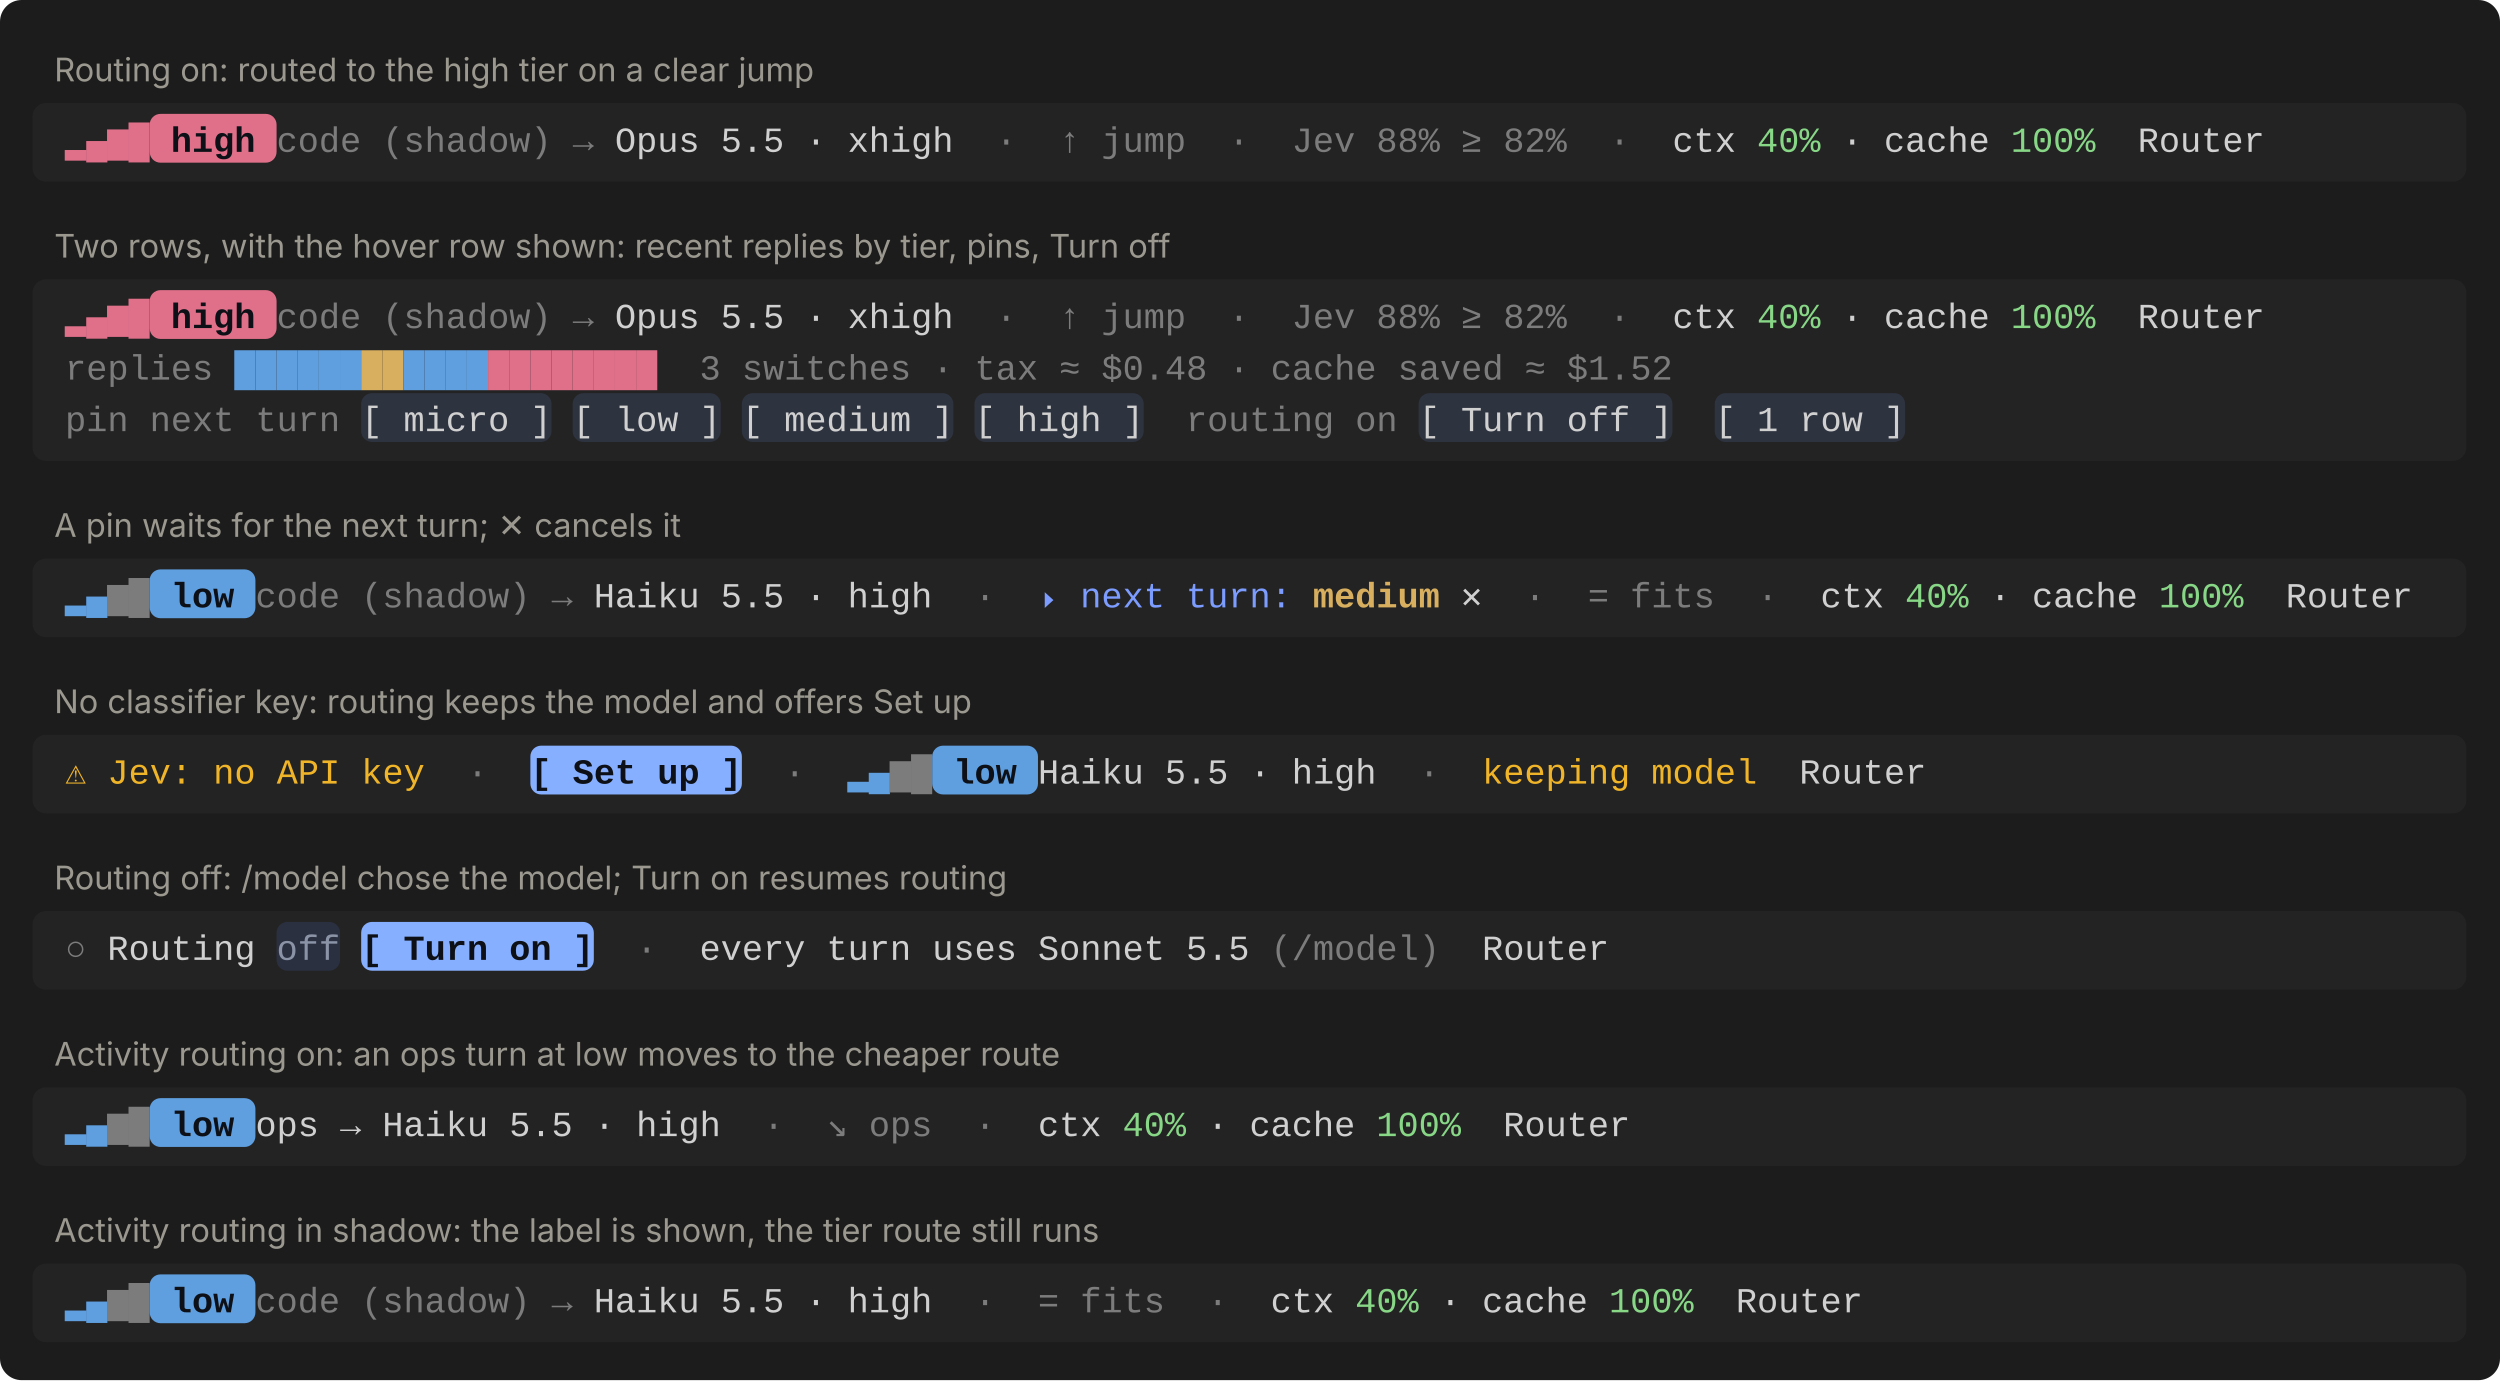
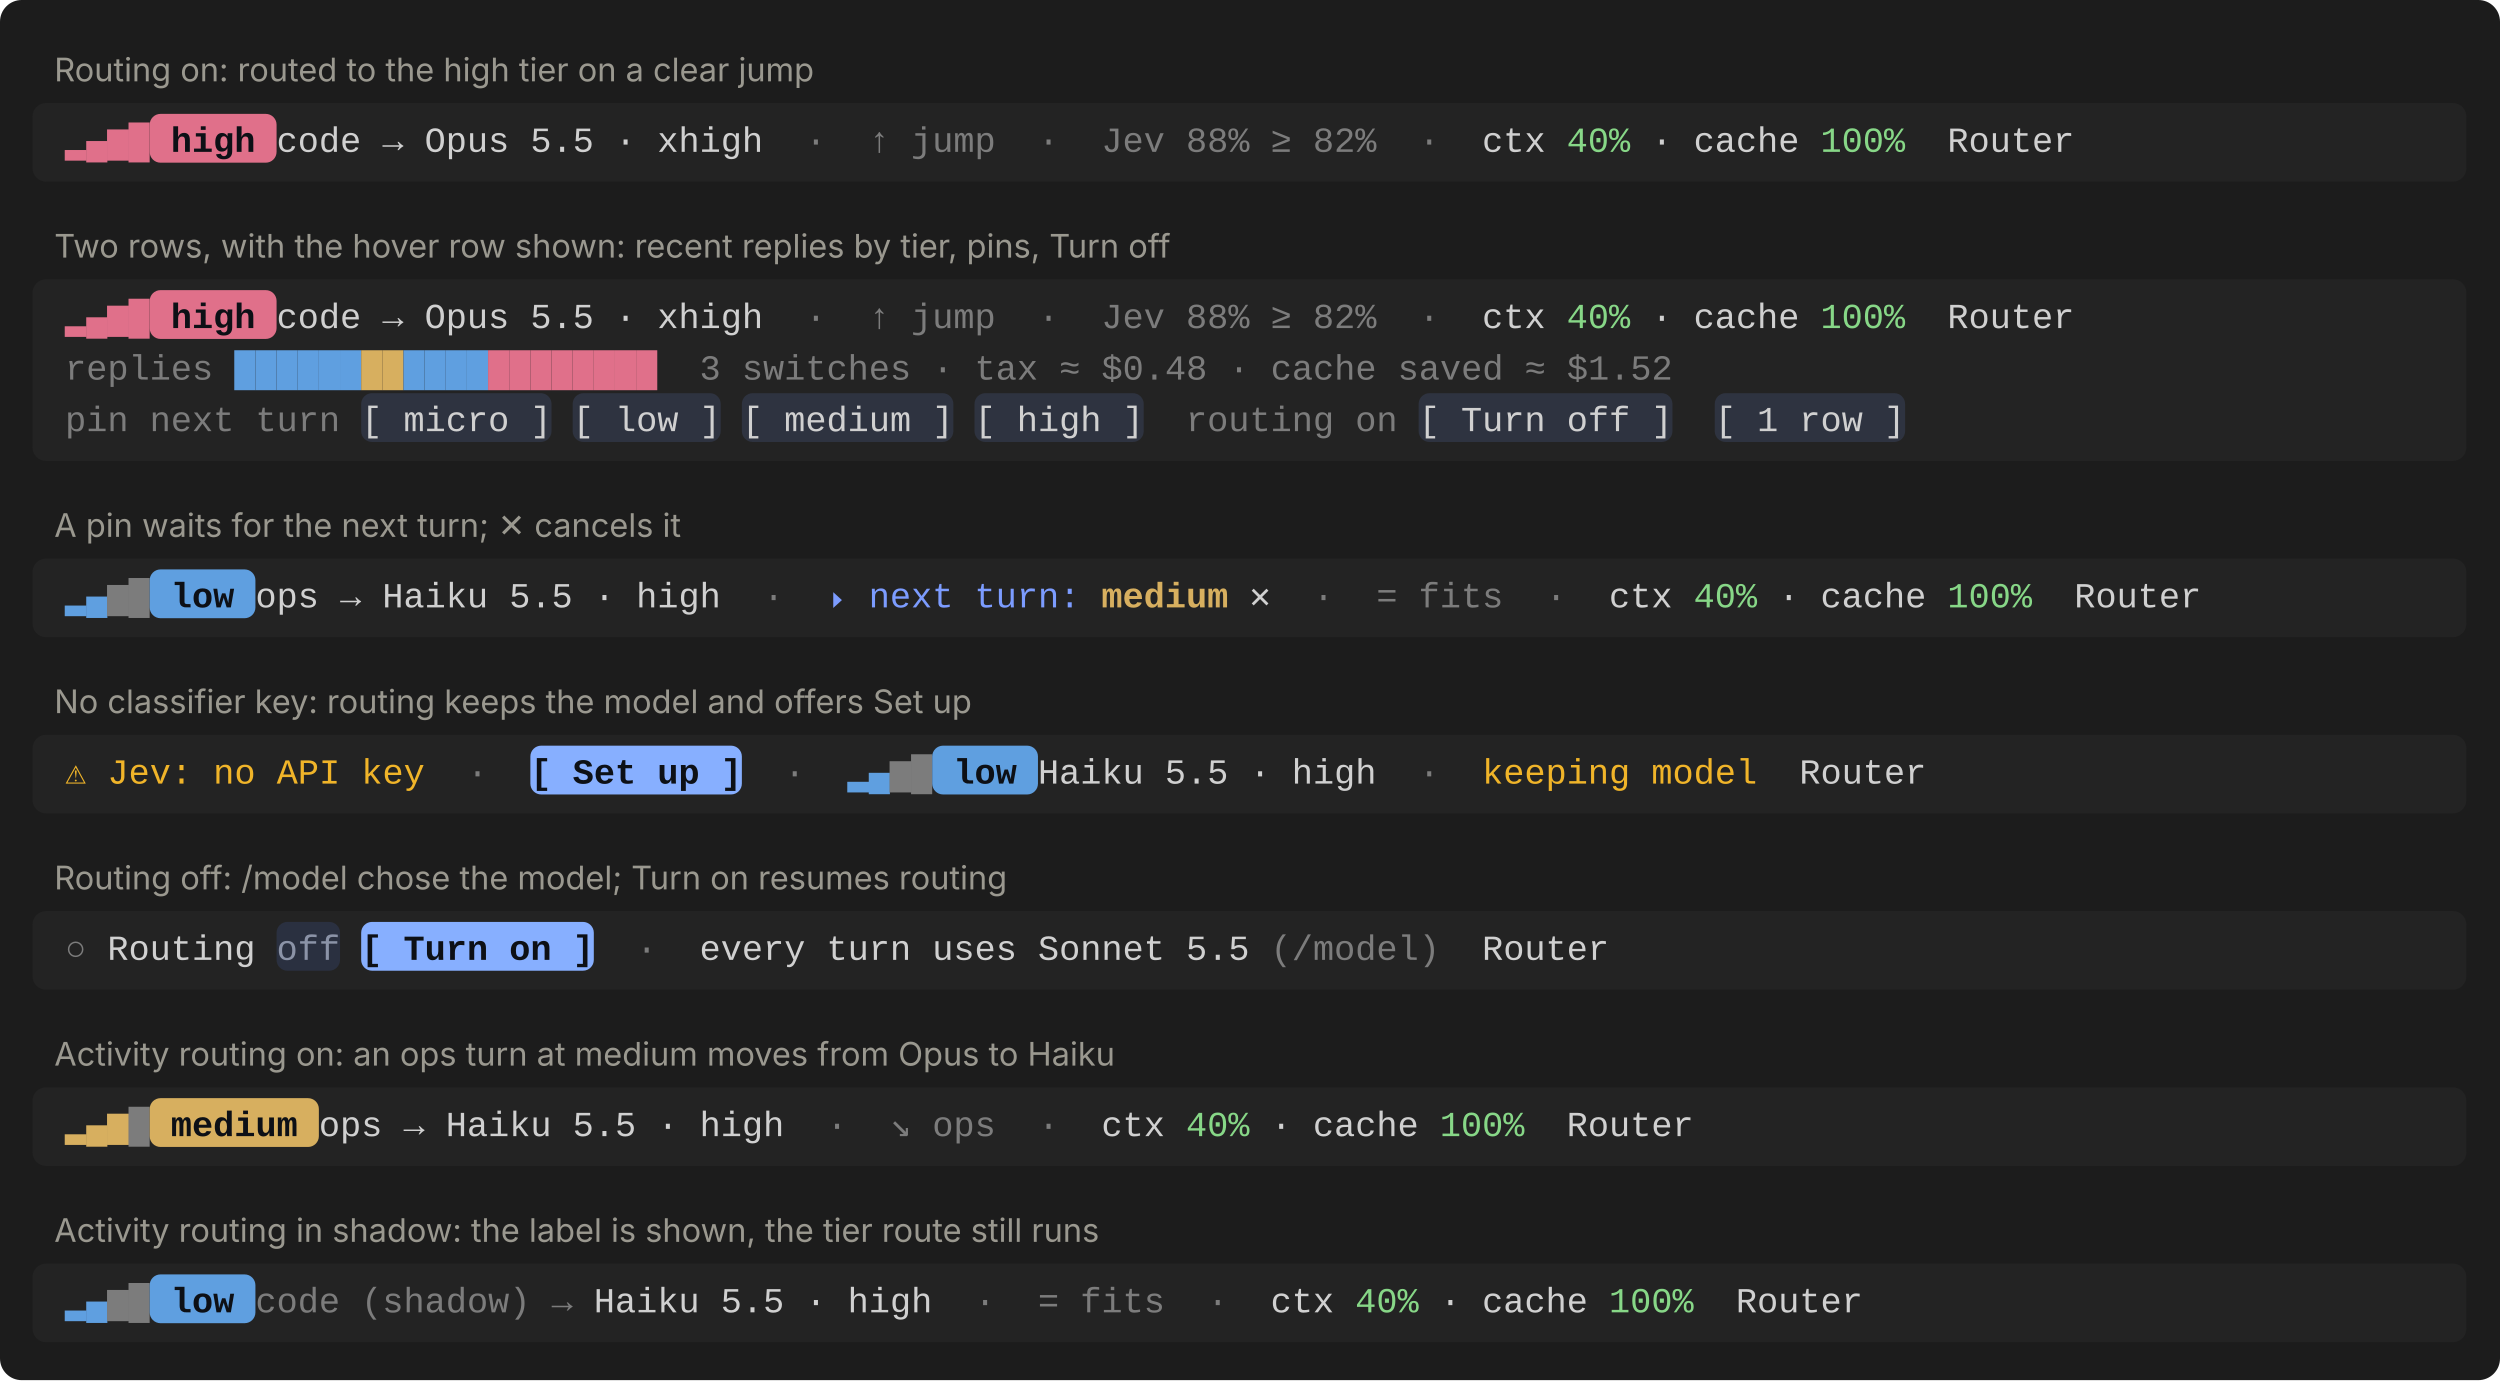
<svg xmlns="http://www.w3.org/2000/svg" viewBox="0 0 922 509" role="img" aria-labelledby="title desc">
  <style>
    text { font-family: ui-monospace, SFMono-Regular, Menlo, Consolas, 'Liberation Mono', monospace; font-size: 13px; }
    .cap { font-family: system-ui, -apple-system, 'Segoe UI', sans-serif; font-size: 12px; fill: #9a988f; }
  </style>
  <rect width="922" height="509" rx="8" fill="#1c1c1c" />
  <text class="cap" x="20" y="30">Routing on: routed to the high tier on a clear jump</text>
  <rect x="12" y="38" width="897.6" height="29" rx="5" fill="#232323" />
  <text x="24.0" y="56" fill="#e0708a" xml:space="preserve">▂</text>
  <text x="31.8" y="56" fill="#e0708a" xml:space="preserve">▄</text>
  <text x="39.6" y="56" fill="#e0708a" xml:space="preserve">▆</text>
  <text x="47.4" y="56" fill="#e0708a" xml:space="preserve">█</text>
  <rect x="55.2" y="42" width="46.8" height="18" rx="4" fill="#e0708a" />
  <text x="55.2" y="56" fill="#0d1016" font-weight="700" xml:space="preserve"> high </text>
-   <text x="102.0" y="56" fill="#7c7c7c" xml:space="preserve">code (shadow) → </text>
-   <text x="226.8" y="56" fill="#d0d0d0" xml:space="preserve">Opus 5.5 · xhigh</text>
-   <text x="351.6" y="56" fill="#7c7c7c" xml:space="preserve">  ·  </text>
-   <text x="390.6" y="56" fill="#7c7c7c" xml:space="preserve">↑ jump</text>
-   <text x="437.4" y="56" fill="#7c7c7c" xml:space="preserve">  ·  </text>
-   <text x="476.4" y="56" fill="#7c7c7c" xml:space="preserve">Jev 88% ≥ 82%</text>
-   <text x="577.8" y="56" fill="#7c7c7c" xml:space="preserve">  ·  </text>
-   <text x="616.8" y="56" fill="#d0d0d0" xml:space="preserve">ctx </text>
-   <text x="648.0" y="56" fill="#87d787" xml:space="preserve">40%</text>
-   <text x="671.4" y="56" fill="#d0d0d0" xml:space="preserve"> · cache </text>
-   <text x="741.6" y="56" fill="#87d787" xml:space="preserve">100%</text>
-   <text x="788.4" y="56" fill="#d0d0d0" xml:space="preserve">Router</text>
+   <text x="102.0" y="56" fill="#d0d0d0" xml:space="preserve">code → </text>
+   <text x="156.6" y="56" fill="#d0d0d0" xml:space="preserve">Opus 5.5 · xhigh</text>
+   <text x="281.4" y="56" fill="#7c7c7c" xml:space="preserve">  ·  </text>
+   <text x="320.4" y="56" fill="#7c7c7c" xml:space="preserve">↑ jump</text>
+   <text x="367.2" y="56" fill="#7c7c7c" xml:space="preserve">  ·  </text>
+   <text x="406.2" y="56" fill="#7c7c7c" xml:space="preserve">Jev 88% ≥ 82%</text>
+   <text x="507.6" y="56" fill="#7c7c7c" xml:space="preserve">  ·  </text>
+   <text x="546.6" y="56" fill="#d0d0d0" xml:space="preserve">ctx </text>
+   <text x="577.8" y="56" fill="#87d787" xml:space="preserve">40%</text>
+   <text x="601.2" y="56" fill="#d0d0d0" xml:space="preserve"> · cache </text>
+   <text x="671.4" y="56" fill="#87d787" xml:space="preserve">100%</text>
+   <text x="718.2" y="56" fill="#d0d0d0" xml:space="preserve">Router</text>
  <text class="cap" x="20" y="95">Two rows, with the hover row shown: recent replies by tier, pins, Turn off</text>
  <rect x="12" y="103" width="897.6" height="67" rx="5" fill="#232323" />
  <text x="24.0" y="121" fill="#e0708a" xml:space="preserve">▂</text>
  <text x="31.8" y="121" fill="#e0708a" xml:space="preserve">▄</text>
  <text x="39.6" y="121" fill="#e0708a" xml:space="preserve">▆</text>
  <text x="47.4" y="121" fill="#e0708a" xml:space="preserve">█</text>
  <rect x="55.2" y="107" width="46.8" height="18" rx="4" fill="#e0708a" />
  <text x="55.2" y="121" fill="#0d1016" font-weight="700" xml:space="preserve"> high </text>
-   <text x="102.0" y="121" fill="#7c7c7c" xml:space="preserve">code (shadow) → </text>
-   <text x="226.8" y="121" fill="#d0d0d0" xml:space="preserve">Opus 5.5 · xhigh</text>
-   <text x="351.6" y="121" fill="#7c7c7c" xml:space="preserve">  ·  </text>
-   <text x="390.6" y="121" fill="#7c7c7c" xml:space="preserve">↑ jump</text>
-   <text x="437.4" y="121" fill="#7c7c7c" xml:space="preserve">  ·  </text>
-   <text x="476.4" y="121" fill="#7c7c7c" xml:space="preserve">Jev 88% ≥ 82%</text>
-   <text x="577.8" y="121" fill="#7c7c7c" xml:space="preserve">  ·  </text>
-   <text x="616.8" y="121" fill="#d0d0d0" xml:space="preserve">ctx </text>
-   <text x="648.0" y="121" fill="#87d787" xml:space="preserve">40%</text>
-   <text x="671.4" y="121" fill="#d0d0d0" xml:space="preserve"> · cache </text>
-   <text x="741.6" y="121" fill="#87d787" xml:space="preserve">100%</text>
-   <text x="788.4" y="121" fill="#d0d0d0" xml:space="preserve">Router</text>
+   <text x="102.0" y="121" fill="#d0d0d0" xml:space="preserve">code → </text>
+   <text x="156.6" y="121" fill="#d0d0d0" xml:space="preserve">Opus 5.5 · xhigh</text>
+   <text x="281.4" y="121" fill="#7c7c7c" xml:space="preserve">  ·  </text>
+   <text x="320.4" y="121" fill="#7c7c7c" xml:space="preserve">↑ jump</text>
+   <text x="367.2" y="121" fill="#7c7c7c" xml:space="preserve">  ·  </text>
+   <text x="406.2" y="121" fill="#7c7c7c" xml:space="preserve">Jev 88% ≥ 82%</text>
+   <text x="507.6" y="121" fill="#7c7c7c" xml:space="preserve">  ·  </text>
+   <text x="546.6" y="121" fill="#d0d0d0" xml:space="preserve">ctx </text>
+   <text x="577.8" y="121" fill="#87d787" xml:space="preserve">40%</text>
+   <text x="601.2" y="121" fill="#d0d0d0" xml:space="preserve"> · cache </text>
+   <text x="671.4" y="121" fill="#87d787" xml:space="preserve">100%</text>
+   <text x="718.2" y="121" fill="#d0d0d0" xml:space="preserve">Router</text>
  <text x="24.0" y="140" fill="#7c7c7c" xml:space="preserve">replies </text>
  <text x="86.4" y="140" fill="#5f9fe0" xml:space="preserve">█</text>
  <text x="94.2" y="140" fill="#5f9fe0" xml:space="preserve">█</text>
  <text x="102.0" y="140" fill="#5f9fe0" xml:space="preserve">█</text>
  <text x="109.8" y="140" fill="#5f9fe0" xml:space="preserve">█</text>
  <text x="117.6" y="140" fill="#5f9fe0" xml:space="preserve">█</text>
  <text x="125.4" y="140" fill="#5f9fe0" xml:space="preserve">█</text>
  <text x="133.2" y="140" fill="#d7af5f" xml:space="preserve">█</text>
  <text x="141.0" y="140" fill="#d7af5f" xml:space="preserve">█</text>
  <text x="148.8" y="140" fill="#5f9fe0" xml:space="preserve">█</text>
  <text x="156.6" y="140" fill="#5f9fe0" xml:space="preserve">█</text>
  <text x="164.4" y="140" fill="#5f9fe0" xml:space="preserve">█</text>
  <text x="172.2" y="140" fill="#5f9fe0" xml:space="preserve">█</text>
  <text x="180.0" y="140" fill="#e0708a" xml:space="preserve">█</text>
  <text x="187.8" y="140" fill="#e0708a" xml:space="preserve">█</text>
  <text x="195.6" y="140" fill="#e0708a" xml:space="preserve">█</text>
  <text x="203.4" y="140" fill="#e0708a" xml:space="preserve">█</text>
  <text x="211.2" y="140" fill="#e0708a" xml:space="preserve">█</text>
  <text x="219.0" y="140" fill="#e0708a" xml:space="preserve">█</text>
  <text x="226.8" y="140" fill="#e0708a" xml:space="preserve">█</text>
  <text x="234.6" y="140" fill="#e0708a" xml:space="preserve">█</text>
  <text x="242.4" y="140" fill="#7c7c7c" xml:space="preserve">  3 switches · tax ≈ $0.48 · cache saved ≈ $1.52</text>
  <text x="24.0" y="159" fill="#7c7c7c" xml:space="preserve">pin next turn </text>
  <rect x="133.2" y="145" width="70.2" height="18" rx="4" fill="#2e3340" />
  <text x="133.2" y="159" fill="#d0d0d0" xml:space="preserve">[ micro ]</text>
  <rect x="211.2" y="145" width="54.6" height="18" rx="4" fill="#2e3340" />
  <text x="211.2" y="159" fill="#d0d0d0" xml:space="preserve">[ low ]</text>
  <rect x="273.6" y="145" width="78.0" height="18" rx="4" fill="#2e3340" />
  <text x="273.6" y="159" fill="#d0d0d0" xml:space="preserve">[ medium ]</text>
  <rect x="359.4" y="145" width="62.4" height="18" rx="4" fill="#2e3340" />
  <text x="359.4" y="159" fill="#d0d0d0" xml:space="preserve">[ high ]</text>
  <text x="437.4" y="159" fill="#7c7c7c" xml:space="preserve">routing on </text>
  <rect x="523.2" y="145" width="93.6" height="18" rx="4" fill="#2e3340" />
  <text x="523.2" y="159" fill="#d0d0d0" xml:space="preserve">[ Turn off ]</text>
  <rect x="632.4" y="145" width="70.2" height="18" rx="4" fill="#2e3340" />
  <text x="632.4" y="159" fill="#d0d0d0" xml:space="preserve">[ 1 row ]</text>
  <text class="cap" x="20" y="198">A pin waits for the next turn; ✕ cancels it</text>
  <rect x="12" y="206" width="897.6" height="29" rx="5" fill="#232323" />
  <text x="24.0" y="224" fill="#5f9fe0" xml:space="preserve">▂</text>
  <text x="31.8" y="224" fill="#5f9fe0" xml:space="preserve">▄</text>
  <text x="39.6" y="224" fill="#7c7c7c" xml:space="preserve">▆</text>
  <text x="47.4" y="224" fill="#7c7c7c" xml:space="preserve">█</text>
  <rect x="55.2" y="210" width="39.0" height="18" rx="4" fill="#5f9fe0" />
  <text x="55.2" y="224" fill="#0d1016" font-weight="700" xml:space="preserve"> low </text>
-   <text x="94.2" y="224" fill="#7c7c7c" xml:space="preserve">code (shadow) → </text>
-   <text x="219.0" y="224" fill="#d0d0d0" xml:space="preserve">Haiku 5.5 · high</text>
-   <text x="343.8" y="224" fill="#7c7c7c" xml:space="preserve">  ·  </text>
-   <text x="382.8" y="224" fill="#7c9cff" xml:space="preserve">⏵ next turn: </text>
-   <text x="484.2" y="224" fill="#d7af5f" font-weight="700" xml:space="preserve">medium</text>
-   <text x="538.8" y="224" fill="#d0d0d0" xml:space="preserve">✕</text>
-   <text x="546.6" y="224" fill="#7c7c7c" xml:space="preserve">  ·  </text>
-   <text x="585.6" y="224" fill="#7c7c7c" xml:space="preserve">= fits</text>
-   <text x="632.4" y="224" fill="#7c7c7c" xml:space="preserve">  ·  </text>
-   <text x="671.4" y="224" fill="#d0d0d0" xml:space="preserve">ctx </text>
-   <text x="702.6" y="224" fill="#87d787" xml:space="preserve">40%</text>
-   <text x="726.0" y="224" fill="#d0d0d0" xml:space="preserve"> · cache </text>
-   <text x="796.2" y="224" fill="#87d787" xml:space="preserve">100%</text>
-   <text x="843.0" y="224" fill="#d0d0d0" xml:space="preserve">Router</text>
+   <text x="94.2" y="224" fill="#d0d0d0" xml:space="preserve">ops → </text>
+   <text x="141.0" y="224" fill="#d0d0d0" xml:space="preserve">Haiku 5.5 · high</text>
+   <text x="265.8" y="224" fill="#7c7c7c" xml:space="preserve">  ·  </text>
+   <text x="304.8" y="224" fill="#7c9cff" xml:space="preserve">⏵ next turn: </text>
+   <text x="406.2" y="224" fill="#d7af5f" font-weight="700" xml:space="preserve">medium</text>
+   <text x="460.8" y="224" fill="#d0d0d0" xml:space="preserve">✕</text>
+   <text x="468.6" y="224" fill="#7c7c7c" xml:space="preserve">  ·  </text>
+   <text x="507.6" y="224" fill="#7c7c7c" xml:space="preserve">= fits</text>
+   <text x="554.4" y="224" fill="#7c7c7c" xml:space="preserve">  ·  </text>
+   <text x="593.4" y="224" fill="#d0d0d0" xml:space="preserve">ctx </text>
+   <text x="624.6" y="224" fill="#87d787" xml:space="preserve">40%</text>
+   <text x="648.0" y="224" fill="#d0d0d0" xml:space="preserve"> · cache </text>
+   <text x="718.2" y="224" fill="#87d787" xml:space="preserve">100%</text>
+   <text x="765.0" y="224" fill="#d0d0d0" xml:space="preserve">Router</text>
  <text class="cap" x="20" y="263">No classifier key: routing keeps the model and offers Set up</text>
  <rect x="12" y="271" width="897.6" height="29" rx="5" fill="#232323" />
  <text x="24.0" y="289" fill="#f0b429" xml:space="preserve">⚠ Jev: no API key</text>
  <text x="156.6" y="289" fill="#7c7c7c" xml:space="preserve">  ·  </text>
  <rect x="195.6" y="275" width="78.0" height="18" rx="4" fill="#87afff" />
  <text x="195.6" y="289" fill="#0d1016" font-weight="700" xml:space="preserve">[ Set up ]</text>
  <text x="273.6" y="289" fill="#7c7c7c" xml:space="preserve">  ·  </text>
  <text x="312.6" y="289" fill="#5f9fe0" xml:space="preserve">▂</text>
  <text x="320.4" y="289" fill="#5f9fe0" xml:space="preserve">▄</text>
  <text x="328.2" y="289" fill="#7c7c7c" xml:space="preserve">▆</text>
  <text x="336.0" y="289" fill="#7c7c7c" xml:space="preserve">█</text>
  <rect x="343.8" y="275" width="39.0" height="18" rx="4" fill="#5f9fe0" />
  <text x="343.8" y="289" fill="#0d1016" font-weight="700" xml:space="preserve"> low </text>
  <text x="382.8" y="289" fill="#d0d0d0" xml:space="preserve">Haiku 5.5 · high</text>
  <text x="507.6" y="289" fill="#7c7c7c" xml:space="preserve">  ·  </text>
  <text x="546.6" y="289" fill="#f0b429" xml:space="preserve">keeping model</text>
  <text x="663.6" y="289" fill="#d0d0d0" xml:space="preserve">Router</text>
  <text class="cap" x="20" y="328">Routing off: /model chose the model; Turn on resumes routing</text>
  <rect x="12" y="336" width="897.6" height="29" rx="5" fill="#232323" />
  <text x="24.0" y="354" fill="#7c7c7c" xml:space="preserve">○ </text>
  <text x="39.6" y="354" fill="#d0d0d0" xml:space="preserve">Routing </text>
  <rect x="102.0" y="340" width="23.4" height="18" rx="4" fill="#2a3040" />
  <text x="102.0" y="354" fill="#8b93a7" xml:space="preserve">off</text>
  <rect x="133.2" y="340" width="85.8" height="18" rx="4" fill="#87afff" />
  <text x="133.2" y="354" fill="#0d1016" font-weight="700" xml:space="preserve">[ Turn on ]</text>
  <text x="219.0" y="354" fill="#7c7c7c" xml:space="preserve">  ·  </text>
  <text x="258.0" y="354" fill="#d0d0d0" xml:space="preserve">every turn uses </text>
  <text x="382.8" y="354" fill="#d0d0d0" xml:space="preserve">Sonnet 5.5</text>
  <text x="460.8" y="354" fill="#7c7c7c" xml:space="preserve"> (/model)</text>
  <text x="546.6" y="354" fill="#d0d0d0" xml:space="preserve">Router</text>
-   <text class="cap" x="20" y="393">Activity routing on: an ops turn at low moves to the cheaper route</text>
+   <text class="cap" x="20" y="393">Activity routing on: an ops turn at medium moves from Opus to Haiku</text>
  <rect x="12" y="401" width="897.6" height="29" rx="5" fill="#232323" />
-   <text x="24.0" y="419" fill="#5f9fe0" xml:space="preserve">▂</text>
-   <text x="31.8" y="419" fill="#5f9fe0" xml:space="preserve">▄</text>
-   <text x="39.6" y="419" fill="#7c7c7c" xml:space="preserve">▆</text>
+   <text x="24.0" y="419" fill="#d7af5f" xml:space="preserve">▂</text>
+   <text x="31.8" y="419" fill="#d7af5f" xml:space="preserve">▄</text>
+   <text x="39.6" y="419" fill="#d7af5f" xml:space="preserve">▆</text>
  <text x="47.4" y="419" fill="#7c7c7c" xml:space="preserve">█</text>
-   <rect x="55.2" y="405" width="39.0" height="18" rx="4" fill="#5f9fe0" />
-   <text x="55.2" y="419" fill="#0d1016" font-weight="700" xml:space="preserve"> low </text>
-   <text x="94.2" y="419" fill="#d0d0d0" xml:space="preserve">ops → </text>
-   <text x="141.0" y="419" fill="#d0d0d0" xml:space="preserve">Haiku 5.5 · high</text>
-   <text x="265.8" y="419" fill="#7c7c7c" xml:space="preserve">  ·  </text>
-   <text x="304.8" y="419" fill="#7c7c7c" xml:space="preserve">↘ ops</text>
-   <text x="343.8" y="419" fill="#7c7c7c" xml:space="preserve">  ·  </text>
-   <text x="382.8" y="419" fill="#d0d0d0" xml:space="preserve">ctx </text>
-   <text x="414.0" y="419" fill="#87d787" xml:space="preserve">40%</text>
-   <text x="437.4" y="419" fill="#d0d0d0" xml:space="preserve"> · cache </text>
-   <text x="507.6" y="419" fill="#87d787" xml:space="preserve">100%</text>
-   <text x="554.4" y="419" fill="#d0d0d0" xml:space="preserve">Router</text>
+   <rect x="55.2" y="405" width="62.4" height="18" rx="4" fill="#d7af5f" />
+   <text x="55.2" y="419" fill="#0d1016" font-weight="700" xml:space="preserve"> medium </text>
+   <text x="117.6" y="419" fill="#d0d0d0" xml:space="preserve">ops → </text>
+   <text x="164.4" y="419" fill="#d0d0d0" xml:space="preserve">Haiku 5.5 · high</text>
+   <text x="289.2" y="419" fill="#7c7c7c" xml:space="preserve">  ·  </text>
+   <text x="328.2" y="419" fill="#7c7c7c" xml:space="preserve">↘ ops</text>
+   <text x="367.2" y="419" fill="#7c7c7c" xml:space="preserve">  ·  </text>
+   <text x="406.2" y="419" fill="#d0d0d0" xml:space="preserve">ctx </text>
+   <text x="437.4" y="419" fill="#87d787" xml:space="preserve">40%</text>
+   <text x="460.8" y="419" fill="#d0d0d0" xml:space="preserve"> · cache </text>
+   <text x="531.0" y="419" fill="#87d787" xml:space="preserve">100%</text>
+   <text x="577.8" y="419" fill="#d0d0d0" xml:space="preserve">Router</text>
  <text class="cap" x="20" y="458">Activity routing in shadow: the label is shown, the tier route still runs</text>
  <rect x="12" y="466" width="897.6" height="29" rx="5" fill="#232323" />
  <text x="24.0" y="484" fill="#5f9fe0" xml:space="preserve">▂</text>
  <text x="31.8" y="484" fill="#5f9fe0" xml:space="preserve">▄</text>
  <text x="39.6" y="484" fill="#7c7c7c" xml:space="preserve">▆</text>
  <text x="47.4" y="484" fill="#7c7c7c" xml:space="preserve">█</text>
  <rect x="55.2" y="470" width="39.0" height="18" rx="4" fill="#5f9fe0" />
  <text x="55.2" y="484" fill="#0d1016" font-weight="700" xml:space="preserve"> low </text>
  <text x="94.2" y="484" fill="#7c7c7c" xml:space="preserve">code (shadow) → </text>
  <text x="219.0" y="484" fill="#d0d0d0" xml:space="preserve">Haiku 5.5 · high</text>
  <text x="343.8" y="484" fill="#7c7c7c" xml:space="preserve">  ·  </text>
  <text x="382.8" y="484" fill="#7c7c7c" xml:space="preserve">= fits</text>
  <text x="429.6" y="484" fill="#7c7c7c" xml:space="preserve">  ·  </text>
  <text x="468.6" y="484" fill="#d0d0d0" xml:space="preserve">ctx </text>
  <text x="499.8" y="484" fill="#87d787" xml:space="preserve">40%</text>
  <text x="523.2" y="484" fill="#d0d0d0" xml:space="preserve"> · cache </text>
  <text x="593.4" y="484" fill="#87d787" xml:space="preserve">100%</text>
  <text x="640.2" y="484" fill="#d0d0d0" xml:space="preserve">Router</text>
</svg>
